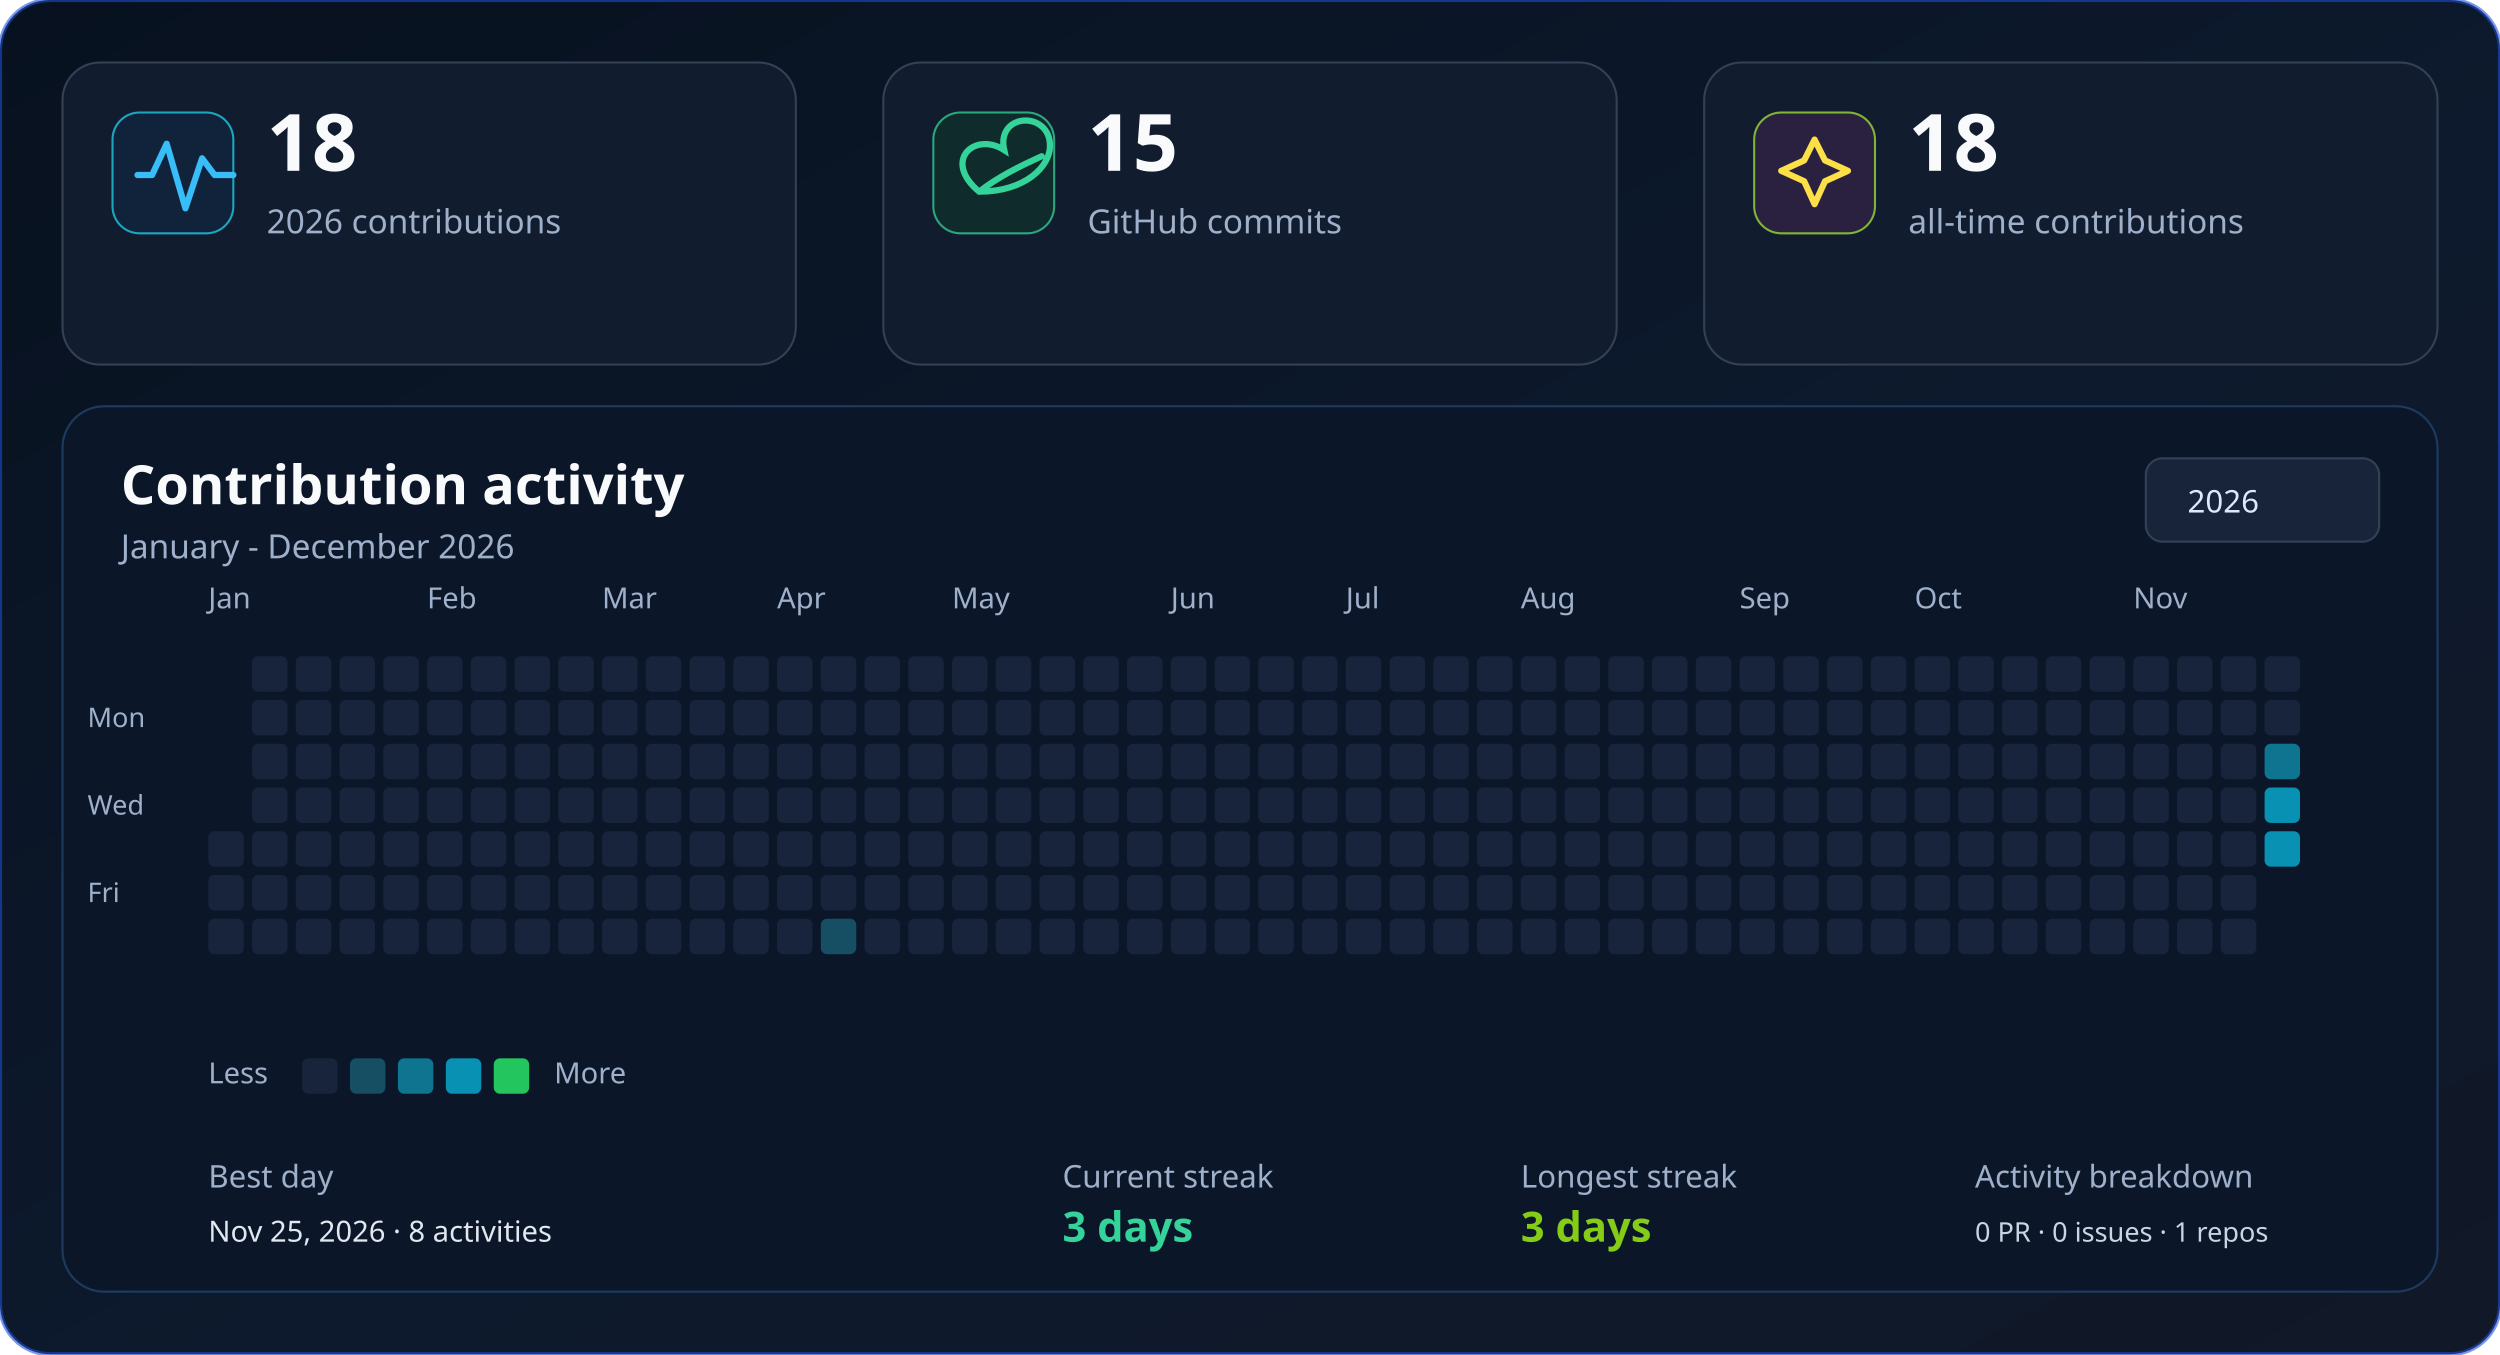
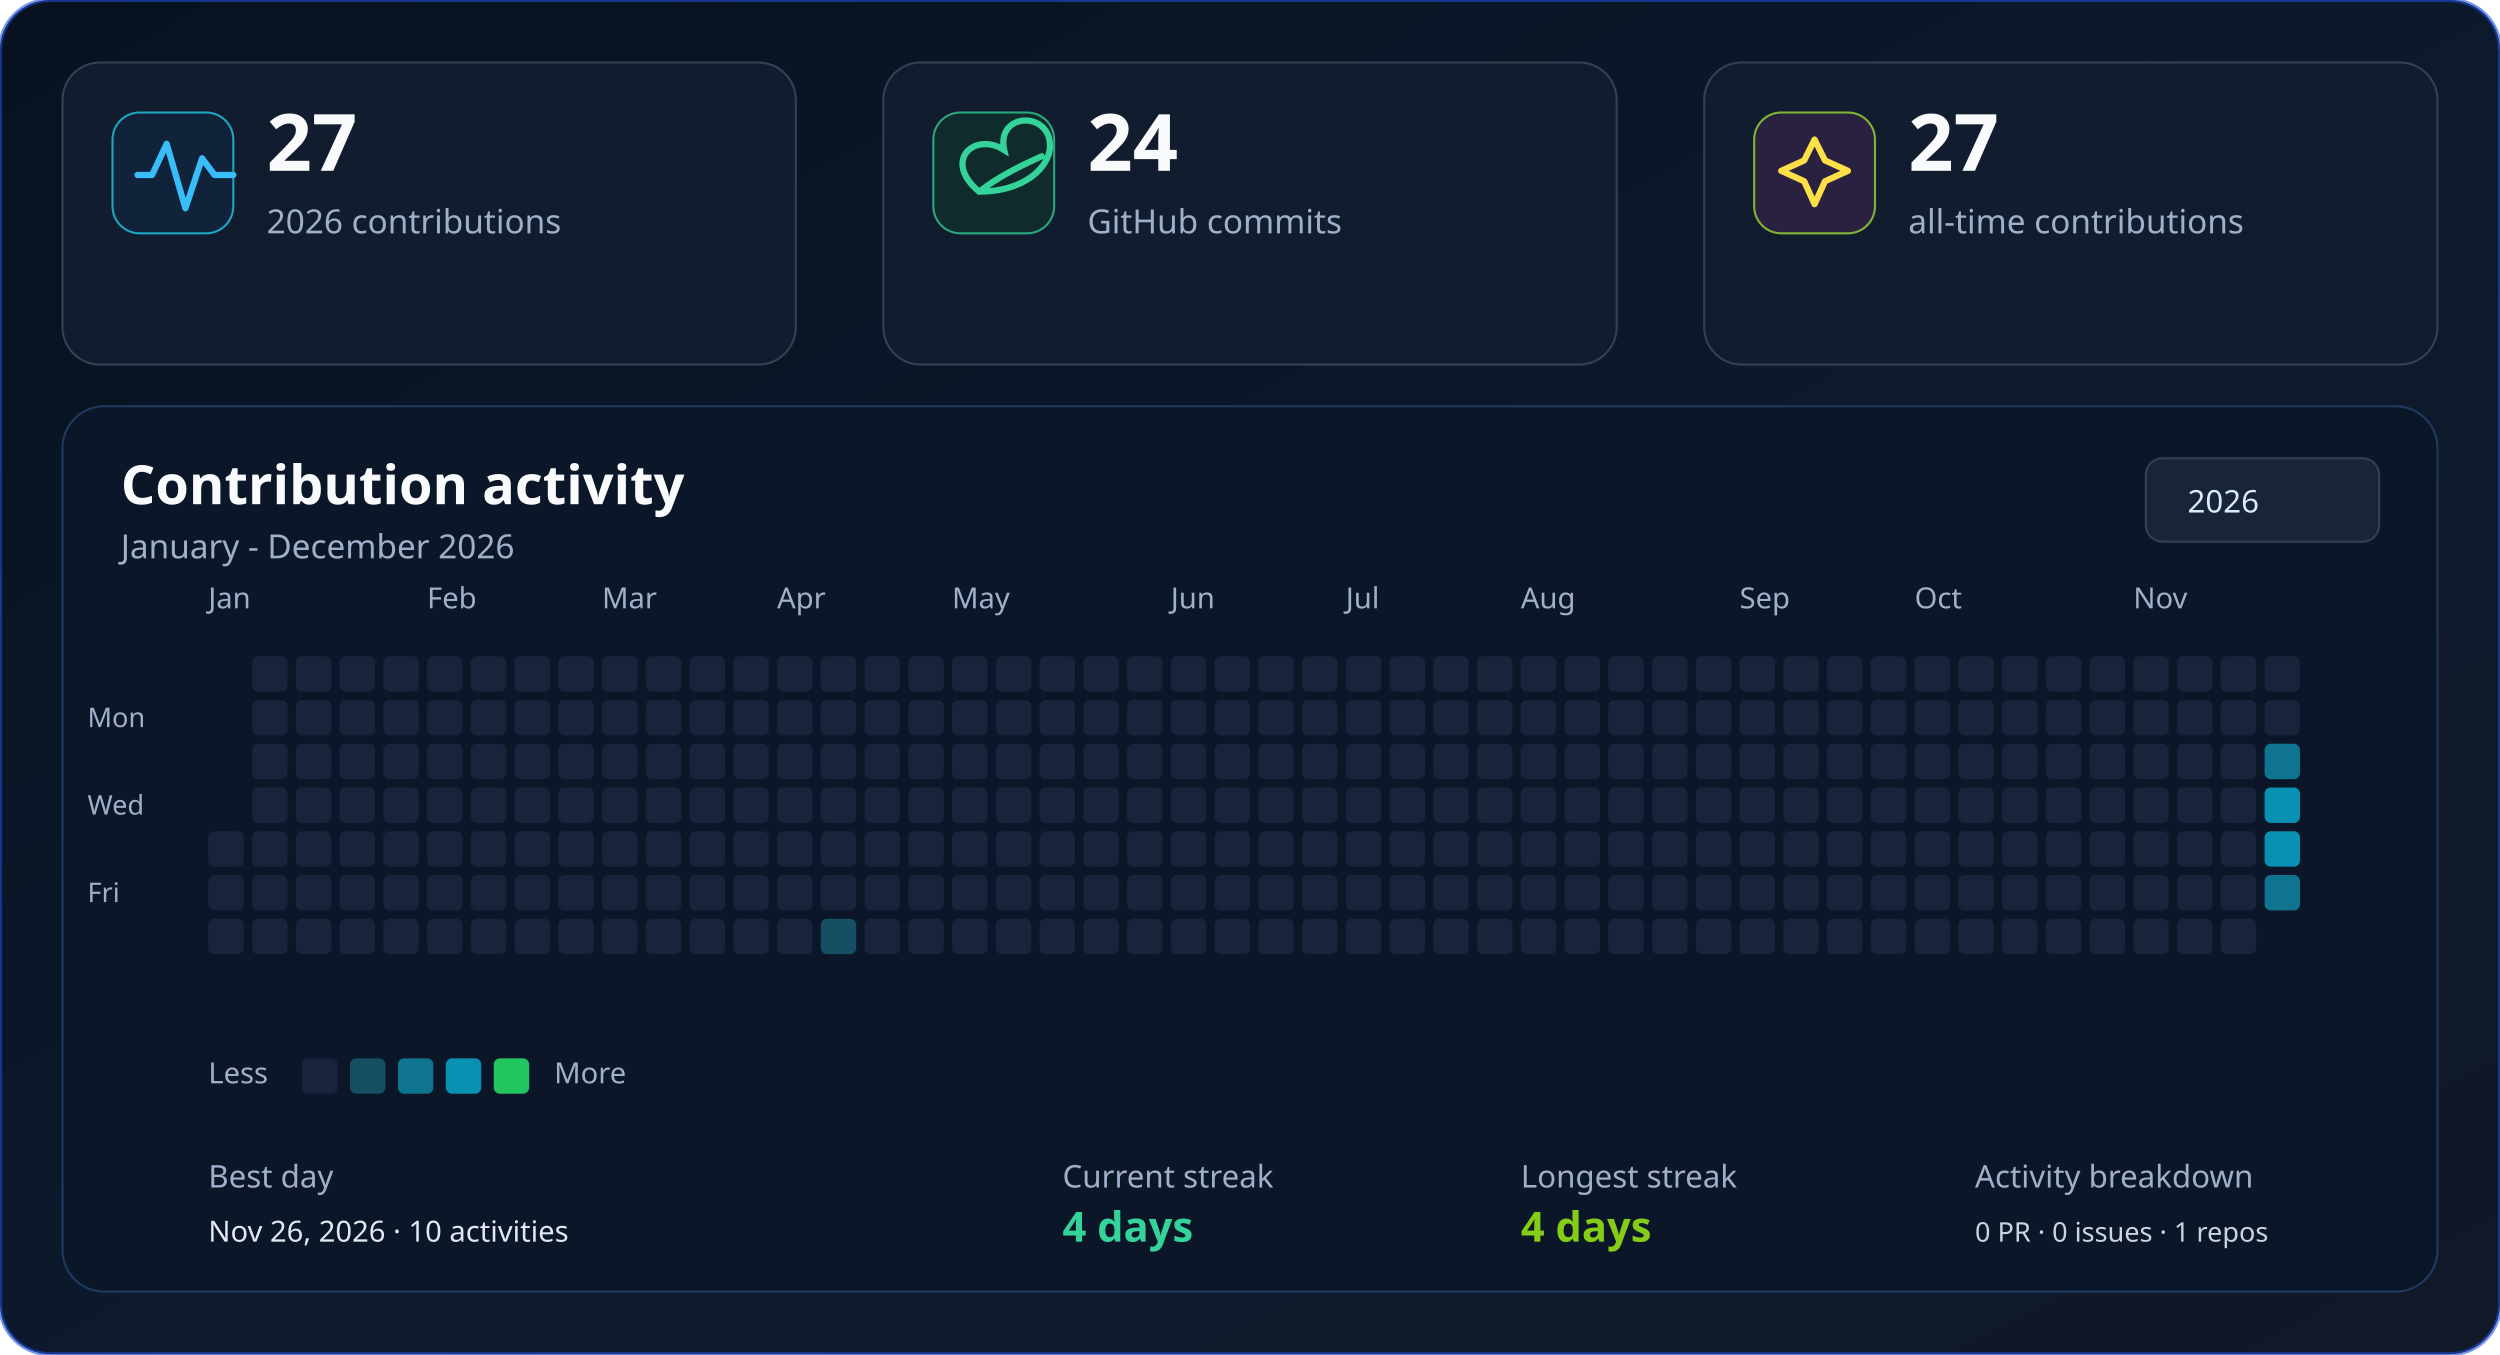
<svg xmlns="http://www.w3.org/2000/svg" width="1200" height="650" viewBox="0 0 1200 650" role="img" aria-labelledby="title desc">
  <defs>
    <linearGradient id="background" x1="0" y1="0" x2="1" y2="1">
      <stop stop-color="#07111f" />
      <stop offset=".55" stop-color="#0d1a2d" />
      <stop offset="1" stop-color="#111827" />
    </linearGradient>
    <linearGradient id="cyan" x1="0" y1="0" x2="1" y2="1">
      <stop stop-color="#22d3ee" />
      <stop offset="1" stop-color="#3b82f6" />
    </linearGradient>
  </defs>
  <rect width="1200" height="650" rx="24" fill="url(#background)" stroke="#1d4ed8" stroke-opacity=".58" stroke-width="2" />
  <g>
    <rect x="30" y="30" width="352" height="145" rx="18" fill="#111c2e" stroke="#334155" />
    <rect x="424" y="30" width="352" height="145" rx="18" fill="#111c2e" stroke="#334155" />
    <rect x="818" y="30" width="352" height="145" rx="18" fill="#111c2e" stroke="#334155" />
    <rect x="54" y="54" width="58" height="58" rx="13" fill="#10233a" stroke="#22d3ee" stroke-opacity=".75" />
    <path d="M66 84h7l7-15 9 31 8-24 6 8h9" fill="none" stroke="#38bdf8" stroke-width="3" stroke-linecap="round" stroke-linejoin="round" />
-     <text x="128" y="82" fill="#f8fafc" font-family="system-ui,sans-serif" font-size="38" font-weight="800">18</text>
+     <text x="128" y="82" fill="#f8fafc" font-family="system-ui,sans-serif" font-size="38" font-weight="800">27</text>
    <text x="128" y="112" fill="#9fb0ca" font-family="system-ui,sans-serif" font-size="16">2026 contributions</text>
    <rect x="448" y="54" width="58" height="58" rx="13" fill="#102b2b" stroke="#34d399" stroke-opacity=".75" />
    <path d="M470 92c-18-15-2-29 12-20-4-18 22-19 22-2 0 10-12 22-34 22zm0 0c9-7 19-12 30-17" fill="none" stroke="#34d399" stroke-width="3" stroke-linecap="round" />
-     <text x="522" y="82" fill="#f8fafc" font-family="system-ui,sans-serif" font-size="38" font-weight="800">15</text>
+     <text x="522" y="82" fill="#f8fafc" font-family="system-ui,sans-serif" font-size="38" font-weight="800">24</text>
    <text x="522" y="112" fill="#9fb0ca" font-family="system-ui,sans-serif" font-size="16">GitHub commits</text>
    <rect x="842" y="54" width="58" height="58" rx="13" fill="#2a2140" stroke="#a3e635" stroke-opacity=".75" />
    <path d="M871 67l5 10 11 5-11 5-5 11-5-11-11-5 11-5z" fill="none" stroke="#fde047" stroke-width="3" stroke-linejoin="round" />
-     <text x="916" y="82" fill="#f8fafc" font-family="system-ui,sans-serif" font-size="38" font-weight="800">18</text>
+     <text x="916" y="82" fill="#f8fafc" font-family="system-ui,sans-serif" font-size="38" font-weight="800">27</text>
    <text x="916" y="112" fill="#9fb0ca" font-family="system-ui,sans-serif" font-size="16">all-time contributions</text>
  </g>
  <rect x="30" y="195" width="1140" height="425" rx="20" fill="#0b1729" stroke="#1e3a5f" />
  <text x="58" y="242" fill="#f8fafc" font-family="system-ui,sans-serif" font-size="26" font-weight="800">Contribution activity</text>
  <text x="58" y="268" fill="#9fb0ca" font-family="system-ui,sans-serif" font-size="16">January - December 2026</text>
  <rect x="1030" y="220" width="112" height="40" rx="8" fill="#17243a" stroke="#334155" />
  <text x="1050" y="246" fill="#dbeafe" font-family="system-ui,sans-serif" font-size="15">2026</text>
  <text x="100" y="292" fill="#9fb0ca" font-family="system-ui,sans-serif" font-size="14">Jan</text>
  <text x="205" y="292" fill="#9fb0ca" font-family="system-ui,sans-serif" font-size="14">Feb</text>
  <text x="289" y="292" fill="#9fb0ca" font-family="system-ui,sans-serif" font-size="14">Mar</text>
  <text x="373" y="292" fill="#9fb0ca" font-family="system-ui,sans-serif" font-size="14">Apr</text>
  <text x="457" y="292" fill="#9fb0ca" font-family="system-ui,sans-serif" font-size="14">May</text>
  <text x="562" y="292" fill="#9fb0ca" font-family="system-ui,sans-serif" font-size="14">Jun</text>
  <text x="646" y="292" fill="#9fb0ca" font-family="system-ui,sans-serif" font-size="14">Jul</text>
  <text x="730" y="292" fill="#9fb0ca" font-family="system-ui,sans-serif" font-size="14">Aug</text>
  <text x="835" y="292" fill="#9fb0ca" font-family="system-ui,sans-serif" font-size="14">Sep</text>
  <text x="919" y="292" fill="#9fb0ca" font-family="system-ui,sans-serif" font-size="14">Oct</text>
  <text x="1024" y="292" fill="#9fb0ca" font-family="system-ui,sans-serif" font-size="14">Nov</text>
  <text x="42" y="349" fill="#9fb0ca" font-family="system-ui,sans-serif" font-size="13">Mon</text>
  <text x="42" y="391" fill="#9fb0ca" font-family="system-ui,sans-serif" font-size="13">Wed</text>
  <text x="42" y="433" fill="#9fb0ca" font-family="system-ui,sans-serif" font-size="13">Fri</text>
  <rect x="100" y="399" width="17" height="17" rx="3" fill="#18243b" />
  <rect x="100" y="420" width="17" height="17" rx="3" fill="#18243b" />
  <rect x="100" y="441" width="17" height="17" rx="3" fill="#18243b" />
  <rect x="121" y="315" width="17" height="17" rx="3" fill="#18243b" />
  <rect x="121" y="336" width="17" height="17" rx="3" fill="#18243b" />
  <rect x="121" y="357" width="17" height="17" rx="3" fill="#18243b" />
  <rect x="121" y="378" width="17" height="17" rx="3" fill="#18243b" />
  <rect x="121" y="399" width="17" height="17" rx="3" fill="#18243b" />
  <rect x="121" y="420" width="17" height="17" rx="3" fill="#18243b" />
  <rect x="121" y="441" width="17" height="17" rx="3" fill="#18243b" />
  <rect x="142" y="315" width="17" height="17" rx="3" fill="#18243b" />
  <rect x="142" y="336" width="17" height="17" rx="3" fill="#18243b" />
  <rect x="142" y="357" width="17" height="17" rx="3" fill="#18243b" />
  <rect x="142" y="378" width="17" height="17" rx="3" fill="#18243b" />
  <rect x="142" y="399" width="17" height="17" rx="3" fill="#18243b" />
  <rect x="142" y="420" width="17" height="17" rx="3" fill="#18243b" />
  <rect x="142" y="441" width="17" height="17" rx="3" fill="#18243b" />
  <rect x="163" y="315" width="17" height="17" rx="3" fill="#18243b" />
  <rect x="163" y="336" width="17" height="17" rx="3" fill="#18243b" />
  <rect x="163" y="357" width="17" height="17" rx="3" fill="#18243b" />
  <rect x="163" y="378" width="17" height="17" rx="3" fill="#18243b" />
  <rect x="163" y="399" width="17" height="17" rx="3" fill="#18243b" />
  <rect x="163" y="420" width="17" height="17" rx="3" fill="#18243b" />
  <rect x="163" y="441" width="17" height="17" rx="3" fill="#18243b" />
  <rect x="184" y="315" width="17" height="17" rx="3" fill="#18243b" />
  <rect x="184" y="336" width="17" height="17" rx="3" fill="#18243b" />
  <rect x="184" y="357" width="17" height="17" rx="3" fill="#18243b" />
  <rect x="184" y="378" width="17" height="17" rx="3" fill="#18243b" />
  <rect x="184" y="399" width="17" height="17" rx="3" fill="#18243b" />
  <rect x="184" y="420" width="17" height="17" rx="3" fill="#18243b" />
  <rect x="184" y="441" width="17" height="17" rx="3" fill="#18243b" />
  <rect x="205" y="315" width="17" height="17" rx="3" fill="#18243b" />
  <rect x="205" y="336" width="17" height="17" rx="3" fill="#18243b" />
  <rect x="205" y="357" width="17" height="17" rx="3" fill="#18243b" />
  <rect x="205" y="378" width="17" height="17" rx="3" fill="#18243b" />
  <rect x="205" y="399" width="17" height="17" rx="3" fill="#18243b" />
  <rect x="205" y="420" width="17" height="17" rx="3" fill="#18243b" />
  <rect x="205" y="441" width="17" height="17" rx="3" fill="#18243b" />
  <rect x="226" y="315" width="17" height="17" rx="3" fill="#18243b" />
  <rect x="226" y="336" width="17" height="17" rx="3" fill="#18243b" />
  <rect x="226" y="357" width="17" height="17" rx="3" fill="#18243b" />
  <rect x="226" y="378" width="17" height="17" rx="3" fill="#18243b" />
  <rect x="226" y="399" width="17" height="17" rx="3" fill="#18243b" />
  <rect x="226" y="420" width="17" height="17" rx="3" fill="#18243b" />
  <rect x="226" y="441" width="17" height="17" rx="3" fill="#18243b" />
  <rect x="247" y="315" width="17" height="17" rx="3" fill="#18243b" />
  <rect x="247" y="336" width="17" height="17" rx="3" fill="#18243b" />
  <rect x="247" y="357" width="17" height="17" rx="3" fill="#18243b" />
  <rect x="247" y="378" width="17" height="17" rx="3" fill="#18243b" />
  <rect x="247" y="399" width="17" height="17" rx="3" fill="#18243b" />
  <rect x="247" y="420" width="17" height="17" rx="3" fill="#18243b" />
  <rect x="247" y="441" width="17" height="17" rx="3" fill="#18243b" />
  <rect x="268" y="315" width="17" height="17" rx="3" fill="#18243b" />
  <rect x="268" y="336" width="17" height="17" rx="3" fill="#18243b" />
  <rect x="268" y="357" width="17" height="17" rx="3" fill="#18243b" />
  <rect x="268" y="378" width="17" height="17" rx="3" fill="#18243b" />
  <rect x="268" y="399" width="17" height="17" rx="3" fill="#18243b" />
  <rect x="268" y="420" width="17" height="17" rx="3" fill="#18243b" />
  <rect x="268" y="441" width="17" height="17" rx="3" fill="#18243b" />
  <rect x="289" y="315" width="17" height="17" rx="3" fill="#18243b" />
  <rect x="289" y="336" width="17" height="17" rx="3" fill="#18243b" />
  <rect x="289" y="357" width="17" height="17" rx="3" fill="#18243b" />
  <rect x="289" y="378" width="17" height="17" rx="3" fill="#18243b" />
  <rect x="289" y="399" width="17" height="17" rx="3" fill="#18243b" />
  <rect x="289" y="420" width="17" height="17" rx="3" fill="#18243b" />
  <rect x="289" y="441" width="17" height="17" rx="3" fill="#18243b" />
  <rect x="310" y="315" width="17" height="17" rx="3" fill="#18243b" />
  <rect x="310" y="336" width="17" height="17" rx="3" fill="#18243b" />
  <rect x="310" y="357" width="17" height="17" rx="3" fill="#18243b" />
  <rect x="310" y="378" width="17" height="17" rx="3" fill="#18243b" />
  <rect x="310" y="399" width="17" height="17" rx="3" fill="#18243b" />
  <rect x="310" y="420" width="17" height="17" rx="3" fill="#18243b" />
  <rect x="310" y="441" width="17" height="17" rx="3" fill="#18243b" />
  <rect x="331" y="315" width="17" height="17" rx="3" fill="#18243b" />
  <rect x="331" y="336" width="17" height="17" rx="3" fill="#18243b" />
  <rect x="331" y="357" width="17" height="17" rx="3" fill="#18243b" />
  <rect x="331" y="378" width="17" height="17" rx="3" fill="#18243b" />
  <rect x="331" y="399" width="17" height="17" rx="3" fill="#18243b" />
  <rect x="331" y="420" width="17" height="17" rx="3" fill="#18243b" />
  <rect x="331" y="441" width="17" height="17" rx="3" fill="#18243b" />
  <rect x="352" y="315" width="17" height="17" rx="3" fill="#18243b" />
  <rect x="352" y="336" width="17" height="17" rx="3" fill="#18243b" />
  <rect x="352" y="357" width="17" height="17" rx="3" fill="#18243b" />
  <rect x="352" y="378" width="17" height="17" rx="3" fill="#18243b" />
  <rect x="352" y="399" width="17" height="17" rx="3" fill="#18243b" />
  <rect x="352" y="420" width="17" height="17" rx="3" fill="#18243b" />
  <rect x="352" y="441" width="17" height="17" rx="3" fill="#18243b" />
  <rect x="373" y="315" width="17" height="17" rx="3" fill="#18243b" />
  <rect x="373" y="336" width="17" height="17" rx="3" fill="#18243b" />
  <rect x="373" y="357" width="17" height="17" rx="3" fill="#18243b" />
  <rect x="373" y="378" width="17" height="17" rx="3" fill="#18243b" />
  <rect x="373" y="399" width="17" height="17" rx="3" fill="#18243b" />
  <rect x="373" y="420" width="17" height="17" rx="3" fill="#18243b" />
  <rect x="373" y="441" width="17" height="17" rx="3" fill="#18243b" />
  <rect x="394" y="315" width="17" height="17" rx="3" fill="#18243b" />
  <rect x="394" y="336" width="17" height="17" rx="3" fill="#18243b" />
  <rect x="394" y="357" width="17" height="17" rx="3" fill="#18243b" />
  <rect x="394" y="378" width="17" height="17" rx="3" fill="#18243b" />
  <rect x="394" y="399" width="17" height="17" rx="3" fill="#18243b" />
  <rect x="394" y="420" width="17" height="17" rx="3" fill="#18243b" />
  <rect x="394" y="441" width="17" height="17" rx="3" fill="#164e63" />
  <rect x="415" y="315" width="17" height="17" rx="3" fill="#18243b" />
  <rect x="415" y="336" width="17" height="17" rx="3" fill="#18243b" />
  <rect x="415" y="357" width="17" height="17" rx="3" fill="#18243b" />
  <rect x="415" y="378" width="17" height="17" rx="3" fill="#18243b" />
  <rect x="415" y="399" width="17" height="17" rx="3" fill="#18243b" />
  <rect x="415" y="420" width="17" height="17" rx="3" fill="#18243b" />
  <rect x="415" y="441" width="17" height="17" rx="3" fill="#18243b" />
  <rect x="436" y="315" width="17" height="17" rx="3" fill="#18243b" />
  <rect x="436" y="336" width="17" height="17" rx="3" fill="#18243b" />
  <rect x="436" y="357" width="17" height="17" rx="3" fill="#18243b" />
  <rect x="436" y="378" width="17" height="17" rx="3" fill="#18243b" />
  <rect x="436" y="399" width="17" height="17" rx="3" fill="#18243b" />
  <rect x="436" y="420" width="17" height="17" rx="3" fill="#18243b" />
  <rect x="436" y="441" width="17" height="17" rx="3" fill="#18243b" />
  <rect x="457" y="315" width="17" height="17" rx="3" fill="#18243b" />
  <rect x="457" y="336" width="17" height="17" rx="3" fill="#18243b" />
  <rect x="457" y="357" width="17" height="17" rx="3" fill="#18243b" />
  <rect x="457" y="378" width="17" height="17" rx="3" fill="#18243b" />
  <rect x="457" y="399" width="17" height="17" rx="3" fill="#18243b" />
  <rect x="457" y="420" width="17" height="17" rx="3" fill="#18243b" />
  <rect x="457" y="441" width="17" height="17" rx="3" fill="#18243b" />
  <rect x="478" y="315" width="17" height="17" rx="3" fill="#18243b" />
  <rect x="478" y="336" width="17" height="17" rx="3" fill="#18243b" />
  <rect x="478" y="357" width="17" height="17" rx="3" fill="#18243b" />
  <rect x="478" y="378" width="17" height="17" rx="3" fill="#18243b" />
  <rect x="478" y="399" width="17" height="17" rx="3" fill="#18243b" />
  <rect x="478" y="420" width="17" height="17" rx="3" fill="#18243b" />
  <rect x="478" y="441" width="17" height="17" rx="3" fill="#18243b" />
  <rect x="499" y="315" width="17" height="17" rx="3" fill="#18243b" />
  <rect x="499" y="336" width="17" height="17" rx="3" fill="#18243b" />
  <rect x="499" y="357" width="17" height="17" rx="3" fill="#18243b" />
  <rect x="499" y="378" width="17" height="17" rx="3" fill="#18243b" />
  <rect x="499" y="399" width="17" height="17" rx="3" fill="#18243b" />
  <rect x="499" y="420" width="17" height="17" rx="3" fill="#18243b" />
  <rect x="499" y="441" width="17" height="17" rx="3" fill="#18243b" />
  <rect x="520" y="315" width="17" height="17" rx="3" fill="#18243b" />
  <rect x="520" y="336" width="17" height="17" rx="3" fill="#18243b" />
  <rect x="520" y="357" width="17" height="17" rx="3" fill="#18243b" />
  <rect x="520" y="378" width="17" height="17" rx="3" fill="#18243b" />
  <rect x="520" y="399" width="17" height="17" rx="3" fill="#18243b" />
  <rect x="520" y="420" width="17" height="17" rx="3" fill="#18243b" />
  <rect x="520" y="441" width="17" height="17" rx="3" fill="#18243b" />
  <rect x="541" y="315" width="17" height="17" rx="3" fill="#18243b" />
  <rect x="541" y="336" width="17" height="17" rx="3" fill="#18243b" />
  <rect x="541" y="357" width="17" height="17" rx="3" fill="#18243b" />
  <rect x="541" y="378" width="17" height="17" rx="3" fill="#18243b" />
  <rect x="541" y="399" width="17" height="17" rx="3" fill="#18243b" />
  <rect x="541" y="420" width="17" height="17" rx="3" fill="#18243b" />
  <rect x="541" y="441" width="17" height="17" rx="3" fill="#18243b" />
  <rect x="562" y="315" width="17" height="17" rx="3" fill="#18243b" />
  <rect x="562" y="336" width="17" height="17" rx="3" fill="#18243b" />
  <rect x="562" y="357" width="17" height="17" rx="3" fill="#18243b" />
  <rect x="562" y="378" width="17" height="17" rx="3" fill="#18243b" />
  <rect x="562" y="399" width="17" height="17" rx="3" fill="#18243b" />
  <rect x="562" y="420" width="17" height="17" rx="3" fill="#18243b" />
  <rect x="562" y="441" width="17" height="17" rx="3" fill="#18243b" />
  <rect x="583" y="315" width="17" height="17" rx="3" fill="#18243b" />
  <rect x="583" y="336" width="17" height="17" rx="3" fill="#18243b" />
  <rect x="583" y="357" width="17" height="17" rx="3" fill="#18243b" />
  <rect x="583" y="378" width="17" height="17" rx="3" fill="#18243b" />
  <rect x="583" y="399" width="17" height="17" rx="3" fill="#18243b" />
  <rect x="583" y="420" width="17" height="17" rx="3" fill="#18243b" />
  <rect x="583" y="441" width="17" height="17" rx="3" fill="#18243b" />
  <rect x="604" y="315" width="17" height="17" rx="3" fill="#18243b" />
  <rect x="604" y="336" width="17" height="17" rx="3" fill="#18243b" />
  <rect x="604" y="357" width="17" height="17" rx="3" fill="#18243b" />
  <rect x="604" y="378" width="17" height="17" rx="3" fill="#18243b" />
  <rect x="604" y="399" width="17" height="17" rx="3" fill="#18243b" />
  <rect x="604" y="420" width="17" height="17" rx="3" fill="#18243b" />
  <rect x="604" y="441" width="17" height="17" rx="3" fill="#18243b" />
  <rect x="625" y="315" width="17" height="17" rx="3" fill="#18243b" />
  <rect x="625" y="336" width="17" height="17" rx="3" fill="#18243b" />
  <rect x="625" y="357" width="17" height="17" rx="3" fill="#18243b" />
  <rect x="625" y="378" width="17" height="17" rx="3" fill="#18243b" />
  <rect x="625" y="399" width="17" height="17" rx="3" fill="#18243b" />
  <rect x="625" y="420" width="17" height="17" rx="3" fill="#18243b" />
  <rect x="625" y="441" width="17" height="17" rx="3" fill="#18243b" />
  <rect x="646" y="315" width="17" height="17" rx="3" fill="#18243b" />
  <rect x="646" y="336" width="17" height="17" rx="3" fill="#18243b" />
  <rect x="646" y="357" width="17" height="17" rx="3" fill="#18243b" />
  <rect x="646" y="378" width="17" height="17" rx="3" fill="#18243b" />
  <rect x="646" y="399" width="17" height="17" rx="3" fill="#18243b" />
  <rect x="646" y="420" width="17" height="17" rx="3" fill="#18243b" />
  <rect x="646" y="441" width="17" height="17" rx="3" fill="#18243b" />
  <rect x="667" y="315" width="17" height="17" rx="3" fill="#18243b" />
  <rect x="667" y="336" width="17" height="17" rx="3" fill="#18243b" />
  <rect x="667" y="357" width="17" height="17" rx="3" fill="#18243b" />
  <rect x="667" y="378" width="17" height="17" rx="3" fill="#18243b" />
  <rect x="667" y="399" width="17" height="17" rx="3" fill="#18243b" />
  <rect x="667" y="420" width="17" height="17" rx="3" fill="#18243b" />
  <rect x="667" y="441" width="17" height="17" rx="3" fill="#18243b" />
  <rect x="688" y="315" width="17" height="17" rx="3" fill="#18243b" />
  <rect x="688" y="336" width="17" height="17" rx="3" fill="#18243b" />
  <rect x="688" y="357" width="17" height="17" rx="3" fill="#18243b" />
  <rect x="688" y="378" width="17" height="17" rx="3" fill="#18243b" />
  <rect x="688" y="399" width="17" height="17" rx="3" fill="#18243b" />
  <rect x="688" y="420" width="17" height="17" rx="3" fill="#18243b" />
  <rect x="688" y="441" width="17" height="17" rx="3" fill="#18243b" />
  <rect x="709" y="315" width="17" height="17" rx="3" fill="#18243b" />
  <rect x="709" y="336" width="17" height="17" rx="3" fill="#18243b" />
  <rect x="709" y="357" width="17" height="17" rx="3" fill="#18243b" />
  <rect x="709" y="378" width="17" height="17" rx="3" fill="#18243b" />
  <rect x="709" y="399" width="17" height="17" rx="3" fill="#18243b" />
  <rect x="709" y="420" width="17" height="17" rx="3" fill="#18243b" />
  <rect x="709" y="441" width="17" height="17" rx="3" fill="#18243b" />
  <rect x="730" y="315" width="17" height="17" rx="3" fill="#18243b" />
  <rect x="730" y="336" width="17" height="17" rx="3" fill="#18243b" />
  <rect x="730" y="357" width="17" height="17" rx="3" fill="#18243b" />
  <rect x="730" y="378" width="17" height="17" rx="3" fill="#18243b" />
  <rect x="730" y="399" width="17" height="17" rx="3" fill="#18243b" />
  <rect x="730" y="420" width="17" height="17" rx="3" fill="#18243b" />
  <rect x="730" y="441" width="17" height="17" rx="3" fill="#18243b" />
  <rect x="751" y="315" width="17" height="17" rx="3" fill="#18243b" />
  <rect x="751" y="336" width="17" height="17" rx="3" fill="#18243b" />
  <rect x="751" y="357" width="17" height="17" rx="3" fill="#18243b" />
  <rect x="751" y="378" width="17" height="17" rx="3" fill="#18243b" />
  <rect x="751" y="399" width="17" height="17" rx="3" fill="#18243b" />
  <rect x="751" y="420" width="17" height="17" rx="3" fill="#18243b" />
  <rect x="751" y="441" width="17" height="17" rx="3" fill="#18243b" />
  <rect x="772" y="315" width="17" height="17" rx="3" fill="#18243b" />
  <rect x="772" y="336" width="17" height="17" rx="3" fill="#18243b" />
  <rect x="772" y="357" width="17" height="17" rx="3" fill="#18243b" />
  <rect x="772" y="378" width="17" height="17" rx="3" fill="#18243b" />
  <rect x="772" y="399" width="17" height="17" rx="3" fill="#18243b" />
  <rect x="772" y="420" width="17" height="17" rx="3" fill="#18243b" />
  <rect x="772" y="441" width="17" height="17" rx="3" fill="#18243b" />
  <rect x="793" y="315" width="17" height="17" rx="3" fill="#18243b" />
  <rect x="793" y="336" width="17" height="17" rx="3" fill="#18243b" />
  <rect x="793" y="357" width="17" height="17" rx="3" fill="#18243b" />
  <rect x="793" y="378" width="17" height="17" rx="3" fill="#18243b" />
  <rect x="793" y="399" width="17" height="17" rx="3" fill="#18243b" />
  <rect x="793" y="420" width="17" height="17" rx="3" fill="#18243b" />
  <rect x="793" y="441" width="17" height="17" rx="3" fill="#18243b" />
  <rect x="814" y="315" width="17" height="17" rx="3" fill="#18243b" />
  <rect x="814" y="336" width="17" height="17" rx="3" fill="#18243b" />
  <rect x="814" y="357" width="17" height="17" rx="3" fill="#18243b" />
  <rect x="814" y="378" width="17" height="17" rx="3" fill="#18243b" />
  <rect x="814" y="399" width="17" height="17" rx="3" fill="#18243b" />
  <rect x="814" y="420" width="17" height="17" rx="3" fill="#18243b" />
  <rect x="814" y="441" width="17" height="17" rx="3" fill="#18243b" />
  <rect x="835" y="315" width="17" height="17" rx="3" fill="#18243b" />
  <rect x="835" y="336" width="17" height="17" rx="3" fill="#18243b" />
  <rect x="835" y="357" width="17" height="17" rx="3" fill="#18243b" />
  <rect x="835" y="378" width="17" height="17" rx="3" fill="#18243b" />
  <rect x="835" y="399" width="17" height="17" rx="3" fill="#18243b" />
  <rect x="835" y="420" width="17" height="17" rx="3" fill="#18243b" />
  <rect x="835" y="441" width="17" height="17" rx="3" fill="#18243b" />
  <rect x="856" y="315" width="17" height="17" rx="3" fill="#18243b" />
  <rect x="856" y="336" width="17" height="17" rx="3" fill="#18243b" />
  <rect x="856" y="357" width="17" height="17" rx="3" fill="#18243b" />
  <rect x="856" y="378" width="17" height="17" rx="3" fill="#18243b" />
  <rect x="856" y="399" width="17" height="17" rx="3" fill="#18243b" />
  <rect x="856" y="420" width="17" height="17" rx="3" fill="#18243b" />
  <rect x="856" y="441" width="17" height="17" rx="3" fill="#18243b" />
  <rect x="877" y="315" width="17" height="17" rx="3" fill="#18243b" />
  <rect x="877" y="336" width="17" height="17" rx="3" fill="#18243b" />
  <rect x="877" y="357" width="17" height="17" rx="3" fill="#18243b" />
  <rect x="877" y="378" width="17" height="17" rx="3" fill="#18243b" />
  <rect x="877" y="399" width="17" height="17" rx="3" fill="#18243b" />
  <rect x="877" y="420" width="17" height="17" rx="3" fill="#18243b" />
  <rect x="877" y="441" width="17" height="17" rx="3" fill="#18243b" />
  <rect x="898" y="315" width="17" height="17" rx="3" fill="#18243b" />
  <rect x="898" y="336" width="17" height="17" rx="3" fill="#18243b" />
  <rect x="898" y="357" width="17" height="17" rx="3" fill="#18243b" />
  <rect x="898" y="378" width="17" height="17" rx="3" fill="#18243b" />
  <rect x="898" y="399" width="17" height="17" rx="3" fill="#18243b" />
  <rect x="898" y="420" width="17" height="17" rx="3" fill="#18243b" />
  <rect x="898" y="441" width="17" height="17" rx="3" fill="#18243b" />
  <rect x="919" y="315" width="17" height="17" rx="3" fill="#18243b" />
  <rect x="919" y="336" width="17" height="17" rx="3" fill="#18243b" />
  <rect x="919" y="357" width="17" height="17" rx="3" fill="#18243b" />
  <rect x="919" y="378" width="17" height="17" rx="3" fill="#18243b" />
  <rect x="919" y="399" width="17" height="17" rx="3" fill="#18243b" />
  <rect x="919" y="420" width="17" height="17" rx="3" fill="#18243b" />
  <rect x="919" y="441" width="17" height="17" rx="3" fill="#18243b" />
  <rect x="940" y="315" width="17" height="17" rx="3" fill="#18243b" />
  <rect x="940" y="336" width="17" height="17" rx="3" fill="#18243b" />
  <rect x="940" y="357" width="17" height="17" rx="3" fill="#18243b" />
  <rect x="940" y="378" width="17" height="17" rx="3" fill="#18243b" />
  <rect x="940" y="399" width="17" height="17" rx="3" fill="#18243b" />
  <rect x="940" y="420" width="17" height="17" rx="3" fill="#18243b" />
  <rect x="940" y="441" width="17" height="17" rx="3" fill="#18243b" />
  <rect x="961" y="315" width="17" height="17" rx="3" fill="#18243b" />
  <rect x="961" y="336" width="17" height="17" rx="3" fill="#18243b" />
  <rect x="961" y="357" width="17" height="17" rx="3" fill="#18243b" />
  <rect x="961" y="378" width="17" height="17" rx="3" fill="#18243b" />
  <rect x="961" y="399" width="17" height="17" rx="3" fill="#18243b" />
  <rect x="961" y="420" width="17" height="17" rx="3" fill="#18243b" />
  <rect x="961" y="441" width="17" height="17" rx="3" fill="#18243b" />
  <rect x="982" y="315" width="17" height="17" rx="3" fill="#18243b" />
  <rect x="982" y="336" width="17" height="17" rx="3" fill="#18243b" />
  <rect x="982" y="357" width="17" height="17" rx="3" fill="#18243b" />
  <rect x="982" y="378" width="17" height="17" rx="3" fill="#18243b" />
  <rect x="982" y="399" width="17" height="17" rx="3" fill="#18243b" />
  <rect x="982" y="420" width="17" height="17" rx="3" fill="#18243b" />
  <rect x="982" y="441" width="17" height="17" rx="3" fill="#18243b" />
  <rect x="1003" y="315" width="17" height="17" rx="3" fill="#18243b" />
  <rect x="1003" y="336" width="17" height="17" rx="3" fill="#18243b" />
  <rect x="1003" y="357" width="17" height="17" rx="3" fill="#18243b" />
  <rect x="1003" y="378" width="17" height="17" rx="3" fill="#18243b" />
  <rect x="1003" y="399" width="17" height="17" rx="3" fill="#18243b" />
  <rect x="1003" y="420" width="17" height="17" rx="3" fill="#18243b" />
  <rect x="1003" y="441" width="17" height="17" rx="3" fill="#18243b" />
  <rect x="1024" y="315" width="17" height="17" rx="3" fill="#18243b" />
  <rect x="1024" y="336" width="17" height="17" rx="3" fill="#18243b" />
  <rect x="1024" y="357" width="17" height="17" rx="3" fill="#18243b" />
  <rect x="1024" y="378" width="17" height="17" rx="3" fill="#18243b" />
  <rect x="1024" y="399" width="17" height="17" rx="3" fill="#18243b" />
  <rect x="1024" y="420" width="17" height="17" rx="3" fill="#18243b" />
  <rect x="1024" y="441" width="17" height="17" rx="3" fill="#18243b" />
  <rect x="1045" y="315" width="17" height="17" rx="3" fill="#18243b" />
  <rect x="1045" y="336" width="17" height="17" rx="3" fill="#18243b" />
  <rect x="1045" y="357" width="17" height="17" rx="3" fill="#18243b" />
  <rect x="1045" y="378" width="17" height="17" rx="3" fill="#18243b" />
  <rect x="1045" y="399" width="17" height="17" rx="3" fill="#18243b" />
  <rect x="1045" y="420" width="17" height="17" rx="3" fill="#18243b" />
  <rect x="1045" y="441" width="17" height="17" rx="3" fill="#18243b" />
  <rect x="1066" y="315" width="17" height="17" rx="3" fill="#18243b" />
  <rect x="1066" y="336" width="17" height="17" rx="3" fill="#18243b" />
  <rect x="1066" y="357" width="17" height="17" rx="3" fill="#18243b" />
  <rect x="1066" y="378" width="17" height="17" rx="3" fill="#18243b" />
  <rect x="1066" y="399" width="17" height="17" rx="3" fill="#18243b" />
  <rect x="1066" y="420" width="17" height="17" rx="3" fill="#18243b" />
  <rect x="1066" y="441" width="17" height="17" rx="3" fill="#18243b" />
  <rect x="1087" y="315" width="17" height="17" rx="3" fill="#18243b" />
  <rect x="1087" y="336" width="17" height="17" rx="3" fill="#18243b" />
  <rect x="1087" y="357" width="17" height="17" rx="3" fill="#0e7490" />
  <rect x="1087" y="378" width="17" height="17" rx="3" fill="#0891b2" />
  <rect x="1087" y="399" width="17" height="17" rx="3" fill="#0891b2" />
+   <rect x="1087" y="420" width="17" height="17" rx="3" fill="#0e7490" />
  <text x="100" y="520" fill="#9fb0ca" font-family="system-ui,sans-serif" font-size="14">Less</text>
  <rect x="145" y="508" width="17" height="17" rx="3" fill="#18243b" />
  <rect x="168" y="508" width="17" height="17" rx="3" fill="#164e63" />
  <rect x="191" y="508" width="17" height="17" rx="3" fill="#0e7490" />
  <rect x="214" y="508" width="17" height="17" rx="3" fill="#0891b2" />
  <rect x="237" y="508" width="17" height="17" rx="3" fill="#22c55e" />
  <text x="266" y="520" fill="#9fb0ca" font-family="system-ui,sans-serif" font-size="14">More</text>
  <text x="100" y="570" fill="#9fb0ca" font-family="system-ui,sans-serif" font-size="15">Best day</text>
-   <text x="100" y="596" fill="#e2e8f0" font-family="system-ui,sans-serif" font-size="14">Nov 25, 2026 · 8 activities</text>
+   <text x="100" y="596" fill="#e2e8f0" font-family="system-ui,sans-serif" font-size="14">Nov 26, 2026 · 10 activities</text>
  <text x="510" y="570" fill="#9fb0ca" font-family="system-ui,sans-serif" font-size="15">Current streak</text>
-   <text x="510" y="596" fill="#34d399" font-family="system-ui,sans-serif" font-size="20" font-weight="800">3 days</text>
+   <text x="510" y="596" fill="#34d399" font-family="system-ui,sans-serif" font-size="20" font-weight="800">4 days</text>
  <text x="730" y="570" fill="#9fb0ca" font-family="system-ui,sans-serif" font-size="15">Longest streak</text>
-   <text x="730" y="596" fill="#84cc16" font-family="system-ui,sans-serif" font-size="20" font-weight="800">3 days</text>
+   <text x="730" y="596" fill="#84cc16" font-family="system-ui,sans-serif" font-size="20" font-weight="800">4 days</text>
  <text x="948" y="570" fill="#9fb0ca" font-family="system-ui,sans-serif" font-size="15">Activity breakdown</text>
  <text x="948" y="596" fill="#cbd5e1" font-family="system-ui,sans-serif" font-size="13">0 PR · 0 issues · 1 repos</text>
</svg>
